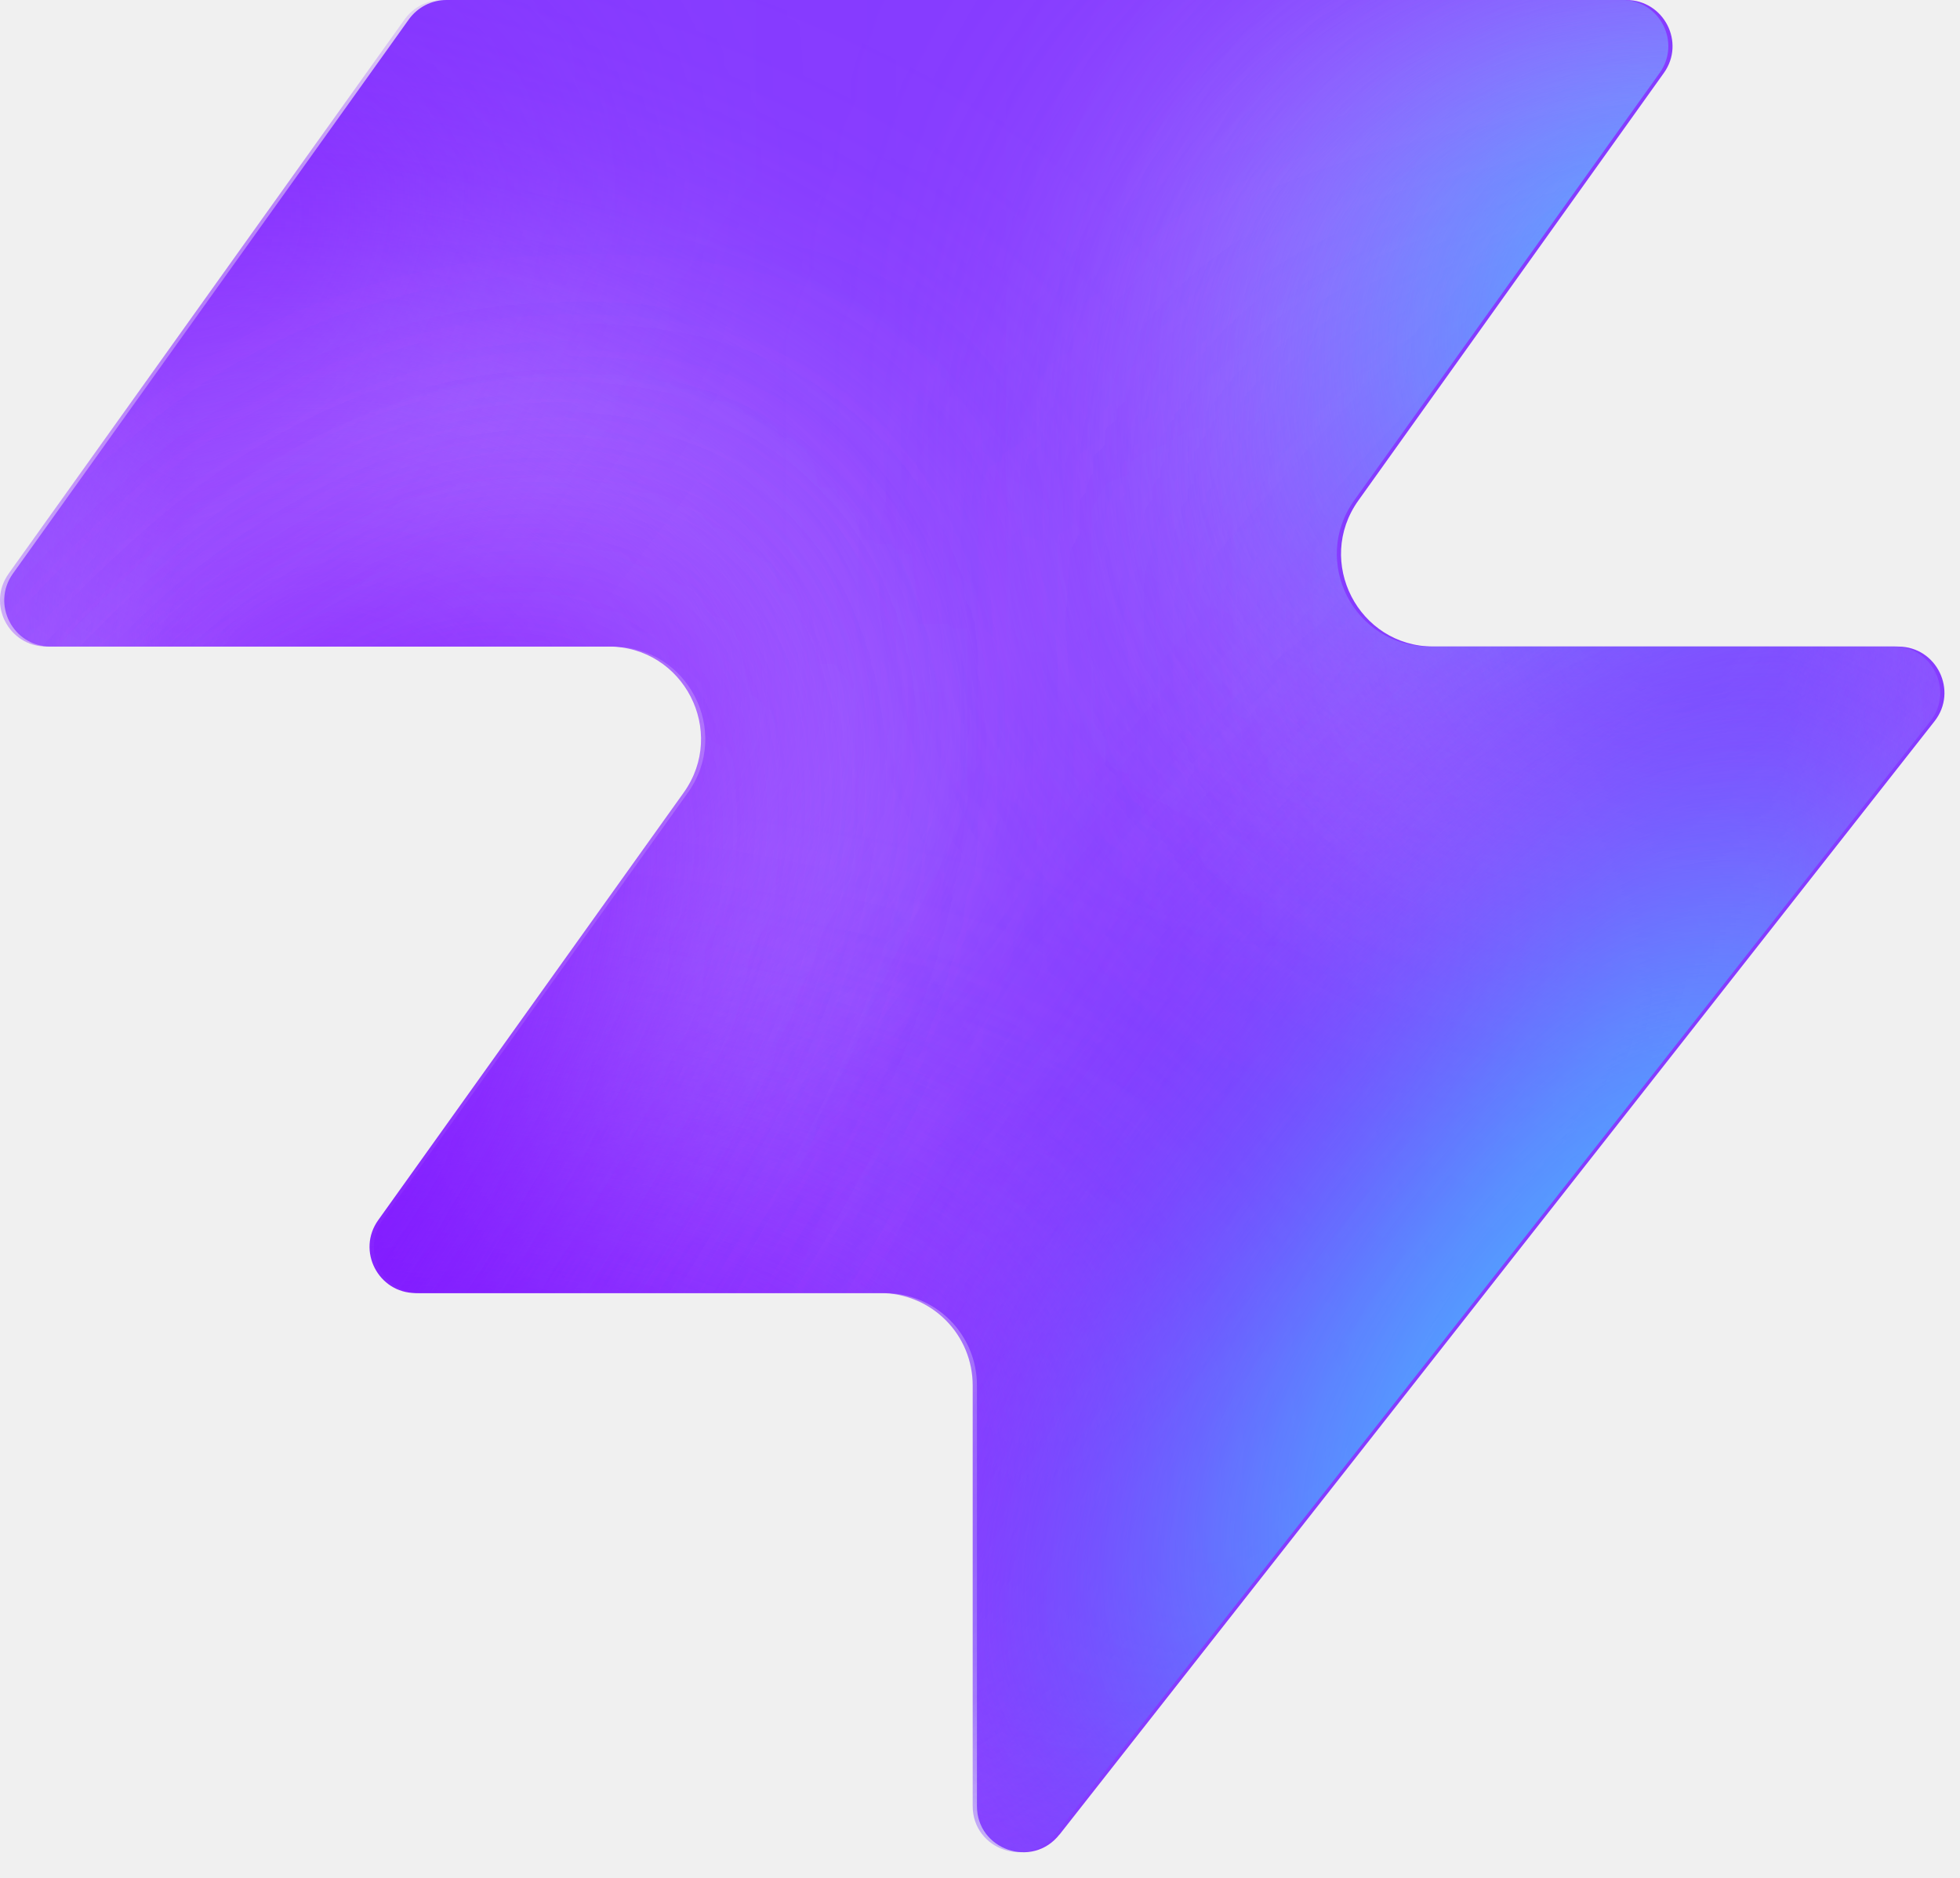
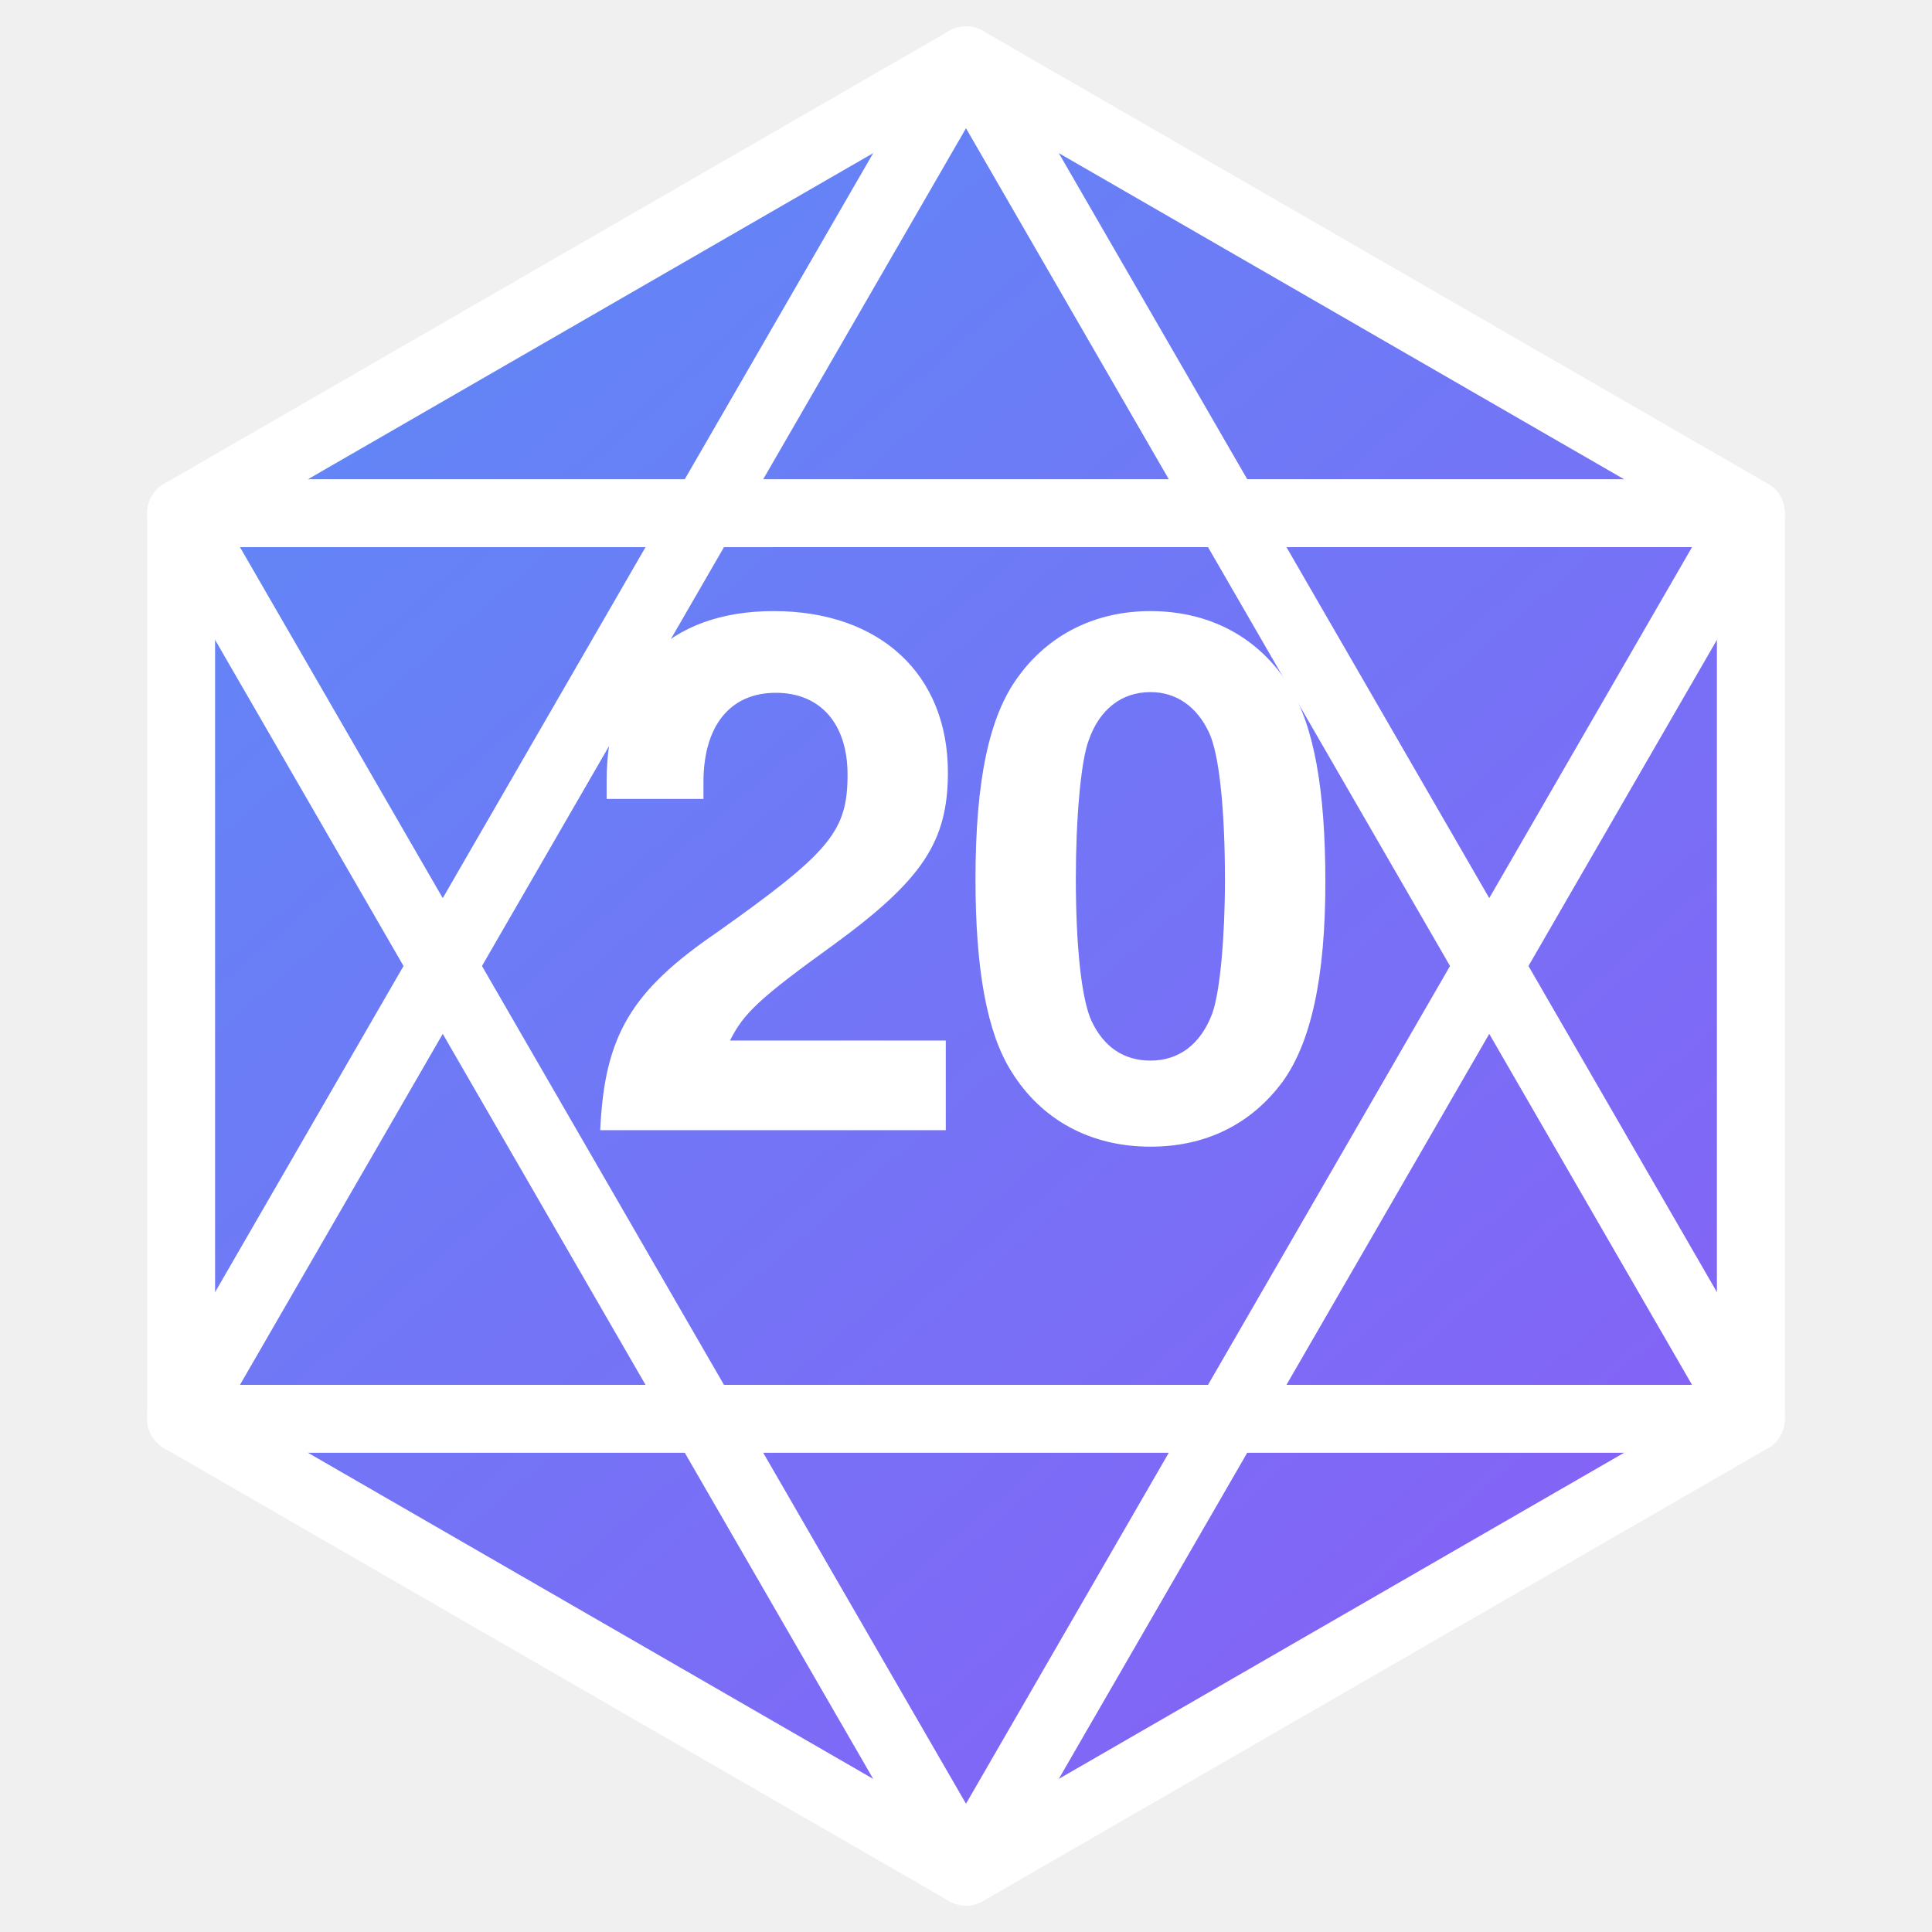
- <svg xmlns="http://www.w3.org/2000/svg" width="48" height="46" fill="none" viewBox="0 0 48 46">
-   <path fill="#863bff" d="M25.946 44.938c-.664.845-2.021.375-2.021-.698V33.937a2.26 2.26 0 0 0-2.262-2.262H10.287c-.92 0-1.456-1.04-.92-1.788l7.48-10.471c1.07-1.497 0-3.578-1.842-3.578H1.237c-.92 0-1.456-1.04-.92-1.788L10.013.474c.214-.297.556-.474.92-.474h28.894c.92 0 1.456 1.04.92 1.788l-7.48 10.471c-1.07 1.498 0 3.579 1.842 3.579h11.377c.943 0 1.473 1.088.89 1.83L25.947 44.94z" style="fill:#863bff;fill:color(display-p3 .525 .23 1);fill-opacity:1" />
-   <mask id="a" width="48" height="46" x="0" y="0" maskUnits="userSpaceOnUse" style="mask-type:alpha">
-     <path fill="#000" d="M25.842 44.938c-.664.844-2.021.375-2.021-.698V33.937a2.26 2.26 0 0 0-2.262-2.262H10.183c-.92 0-1.456-1.04-.92-1.788l7.48-10.471c1.07-1.498 0-3.579-1.842-3.579H1.133c-.92 0-1.456-1.04-.92-1.787L9.91.473c.214-.297.556-.474.92-.474h28.894c.92 0 1.456 1.04.92 1.788l-7.48 10.471c-1.07 1.498 0 3.578 1.842 3.578h11.377c.943 0 1.473 1.088.89 1.832L25.843 44.94z" style="fill:#000;fill-opacity:1" />
-   </mask>
-   <g mask="url(#a)">
-     <g filter="url(#b)">
-       <ellipse cx="5.508" cy="14.704" fill="#ede6ff" rx="5.508" ry="14.704" style="fill:#ede6ff;fill:color(display-p3 .927 .903 1);fill-opacity:1" transform="matrix(.00324 1 1 -.00324 -4.47 31.516)" />
-     </g>
-     <g filter="url(#c)">
-       <ellipse cx="10.399" cy="29.851" fill="#ede6ff" rx="10.399" ry="29.851" style="fill:#ede6ff;fill:color(display-p3 .927 .903 1);fill-opacity:1" transform="matrix(.00324 1 1 -.00324 -39.328 7.883)" />
-     </g>
-     <g filter="url(#d)">
-       <ellipse cx="5.508" cy="30.487" fill="#7e14ff" rx="5.508" ry="30.487" style="fill:#7e14ff;fill:color(display-p3 .492 .077 1);fill-opacity:1" transform="rotate(89.814 -25.913 -14.639)scale(1 -1)" />
-     </g>
-     <g filter="url(#e)">
-       <ellipse cx="5.508" cy="30.599" fill="#7e14ff" rx="5.508" ry="30.599" style="fill:#7e14ff;fill:color(display-p3 .492 .077 1);fill-opacity:1" transform="rotate(89.814 -32.644 -3.334)scale(1 -1)" />
-     </g>
-     <g filter="url(#f)">
-       <ellipse cx="5.508" cy="30.599" fill="#7e14ff" rx="5.508" ry="30.599" style="fill:#7e14ff;fill:color(display-p3 .492 .077 1);fill-opacity:1" transform="matrix(.00324 1 1 -.00324 -34.34 30.47)" />
-     </g>
-     <g filter="url(#g)">
-       <ellipse cx="14.072" cy="22.078" fill="#ede6ff" rx="14.072" ry="22.078" style="fill:#ede6ff;fill:color(display-p3 .927 .903 1);fill-opacity:1" transform="rotate(93.35 24.506 48.493)scale(-1 1)" />
-     </g>
-     <g filter="url(#h)">
-       <ellipse cx="3.47" cy="21.501" fill="#7e14ff" rx="3.47" ry="21.501" style="fill:#7e14ff;fill:color(display-p3 .492 .077 1);fill-opacity:1" transform="rotate(89.009 28.708 47.59)scale(-1 1)" />
-     </g>
-     <g filter="url(#i)">
-       <ellipse cx="3.47" cy="21.501" fill="#7e14ff" rx="3.47" ry="21.501" style="fill:#7e14ff;fill:color(display-p3 .492 .077 1);fill-opacity:1" transform="rotate(89.009 28.708 47.59)scale(-1 1)" />
-     </g>
-     <g filter="url(#j)">
-       <ellipse cx=".387" cy="8.972" fill="#7e14ff" rx="4.407" ry="29.108" style="fill:#7e14ff;fill:color(display-p3 .492 .077 1);fill-opacity:1" transform="rotate(39.51 .387 8.972)" />
-     </g>
-     <g filter="url(#k)">
-       <ellipse cx="47.523" cy="-6.092" fill="#7e14ff" rx="4.407" ry="29.108" style="fill:#7e14ff;fill:color(display-p3 .492 .077 1);fill-opacity:1" transform="rotate(37.892 47.523 -6.092)" />
-     </g>
-     <g filter="url(#l)">
-       <ellipse cx="41.412" cy="6.333" fill="#47bfff" rx="5.971" ry="9.665" style="fill:#47bfff;fill:color(display-p3 .28 .748 1);fill-opacity:1" transform="rotate(37.892 41.412 6.333)" />
-     </g>
-     <g filter="url(#m)">
-       <ellipse cx="-1.879" cy="38.332" fill="#7e14ff" rx="4.407" ry="29.108" style="fill:#7e14ff;fill:color(display-p3 .492 .077 1);fill-opacity:1" transform="rotate(37.892 -1.88 38.332)" />
-     </g>
-     <g filter="url(#n)">
-       <ellipse cx="-1.879" cy="38.332" fill="#7e14ff" rx="4.407" ry="29.108" style="fill:#7e14ff;fill:color(display-p3 .492 .077 1);fill-opacity:1" transform="rotate(37.892 -1.88 38.332)" />
-     </g>
-     <g filter="url(#o)">
-       <ellipse cx="35.651" cy="29.907" fill="#7e14ff" rx="4.407" ry="29.108" style="fill:#7e14ff;fill:color(display-p3 .492 .077 1);fill-opacity:1" transform="rotate(37.892 35.651 29.907)" />
-     </g>
-     <g filter="url(#p)">
-       <ellipse cx="38.418" cy="32.4" fill="#47bfff" rx="5.971" ry="15.297" style="fill:#47bfff;fill:color(display-p3 .28 .748 1);fill-opacity:1" transform="rotate(37.892 38.418 32.4)" />
-     </g>
+ <svg xmlns="http://www.w3.org/2000/svg" viewBox="0 0 512 512">
+   <defs>
+     <linearGradient id="g" x1="48" y1="16" x2="464" y2="496" gradientUnits="userSpaceOnUse">
+       <stop offset="0" stop-color="#5B8DF6" />
+       <stop offset="1" stop-color="#8B5CF6" />
+     </linearGradient>
+   </defs>
+   <g stroke="#fff" stroke-width="18" stroke-linejoin="round" fill="none">
+     <polygon points="256,16 464,136 464,376 256,496 48,376 48,136" fill="url(#g)" />
+     <polygon points="256,16 464,376 48,376" />
+     <polygon points="256,496 48,136 464,136" />
  </g>
-   <defs>
-     <filter id="b" width="60.045" height="41.654" x="-19.77" y="16.149" color-interpolation-filters="sRGB" filterUnits="userSpaceOnUse">
-       <feFlood flood-opacity="0" result="BackgroundImageFix" />
-       <feBlend in="SourceGraphic" in2="BackgroundImageFix" result="shape" />
-       <feGaussianBlur result="effect1_foregroundBlur_2002_17158" stdDeviation="7.659" />
-     </filter>
-     <filter id="c" width="90.34" height="51.437" x="-54.613" y="-7.533" color-interpolation-filters="sRGB" filterUnits="userSpaceOnUse">
-       <feFlood flood-opacity="0" result="BackgroundImageFix" />
-       <feBlend in="SourceGraphic" in2="BackgroundImageFix" result="shape" />
-       <feGaussianBlur result="effect1_foregroundBlur_2002_17158" stdDeviation="7.659" />
-     </filter>
-     <filter id="d" width="79.355" height="29.4" x="-49.64" y="2.03" color-interpolation-filters="sRGB" filterUnits="userSpaceOnUse">
-       <feFlood flood-opacity="0" result="BackgroundImageFix" />
-       <feBlend in="SourceGraphic" in2="BackgroundImageFix" result="shape" />
-       <feGaussianBlur result="effect1_foregroundBlur_2002_17158" stdDeviation="4.596" />
-     </filter>
-     <filter id="e" width="79.579" height="29.4" x="-45.045" y="20.029" color-interpolation-filters="sRGB" filterUnits="userSpaceOnUse">
-       <feFlood flood-opacity="0" result="BackgroundImageFix" />
-       <feBlend in="SourceGraphic" in2="BackgroundImageFix" result="shape" />
-       <feGaussianBlur result="effect1_foregroundBlur_2002_17158" stdDeviation="4.596" />
-     </filter>
-     <filter id="f" width="79.579" height="29.4" x="-43.513" y="21.178" color-interpolation-filters="sRGB" filterUnits="userSpaceOnUse">
-       <feFlood flood-opacity="0" result="BackgroundImageFix" />
-       <feBlend in="SourceGraphic" in2="BackgroundImageFix" result="shape" />
-       <feGaussianBlur result="effect1_foregroundBlur_2002_17158" stdDeviation="4.596" />
-     </filter>
-     <filter id="g" width="74.749" height="58.852" x="15.756" y="-17.901" color-interpolation-filters="sRGB" filterUnits="userSpaceOnUse">
-       <feFlood flood-opacity="0" result="BackgroundImageFix" />
-       <feBlend in="SourceGraphic" in2="BackgroundImageFix" result="shape" />
-       <feGaussianBlur result="effect1_foregroundBlur_2002_17158" stdDeviation="7.659" />
-     </filter>
-     <filter id="h" width="61.377" height="25.362" x="23.548" y="2.284" color-interpolation-filters="sRGB" filterUnits="userSpaceOnUse">
-       <feFlood flood-opacity="0" result="BackgroundImageFix" />
-       <feBlend in="SourceGraphic" in2="BackgroundImageFix" result="shape" />
-       <feGaussianBlur result="effect1_foregroundBlur_2002_17158" stdDeviation="4.596" />
-     </filter>
-     <filter id="i" width="61.377" height="25.362" x="23.548" y="2.284" color-interpolation-filters="sRGB" filterUnits="userSpaceOnUse">
-       <feFlood flood-opacity="0" result="BackgroundImageFix" />
-       <feBlend in="SourceGraphic" in2="BackgroundImageFix" result="shape" />
-       <feGaussianBlur result="effect1_foregroundBlur_2002_17158" stdDeviation="4.596" />
-     </filter>
-     <filter id="j" width="56.045" height="63.649" x="-27.636" y="-22.853" color-interpolation-filters="sRGB" filterUnits="userSpaceOnUse">
-       <feFlood flood-opacity="0" result="BackgroundImageFix" />
-       <feBlend in="SourceGraphic" in2="BackgroundImageFix" result="shape" />
-       <feGaussianBlur result="effect1_foregroundBlur_2002_17158" stdDeviation="4.596" />
-     </filter>
-     <filter id="k" width="54.814" height="64.646" x="20.116" y="-38.415" color-interpolation-filters="sRGB" filterUnits="userSpaceOnUse">
-       <feFlood flood-opacity="0" result="BackgroundImageFix" />
-       <feBlend in="SourceGraphic" in2="BackgroundImageFix" result="shape" />
-       <feGaussianBlur result="effect1_foregroundBlur_2002_17158" stdDeviation="4.596" />
-     </filter>
-     <filter id="l" width="33.541" height="35.313" x="24.641" y="-11.323" color-interpolation-filters="sRGB" filterUnits="userSpaceOnUse">
-       <feFlood flood-opacity="0" result="BackgroundImageFix" />
-       <feBlend in="SourceGraphic" in2="BackgroundImageFix" result="shape" />
-       <feGaussianBlur result="effect1_foregroundBlur_2002_17158" stdDeviation="4.596" />
-     </filter>
-     <filter id="m" width="54.814" height="64.646" x="-29.286" y="6.009" color-interpolation-filters="sRGB" filterUnits="userSpaceOnUse">
-       <feFlood flood-opacity="0" result="BackgroundImageFix" />
-       <feBlend in="SourceGraphic" in2="BackgroundImageFix" result="shape" />
-       <feGaussianBlur result="effect1_foregroundBlur_2002_17158" stdDeviation="4.596" />
-     </filter>
-     <filter id="n" width="54.814" height="64.646" x="-29.286" y="6.009" color-interpolation-filters="sRGB" filterUnits="userSpaceOnUse">
-       <feFlood flood-opacity="0" result="BackgroundImageFix" />
-       <feBlend in="SourceGraphic" in2="BackgroundImageFix" result="shape" />
-       <feGaussianBlur result="effect1_foregroundBlur_2002_17158" stdDeviation="4.596" />
-     </filter>
-     <filter id="o" width="54.814" height="64.646" x="8.244" y="-2.416" color-interpolation-filters="sRGB" filterUnits="userSpaceOnUse">
-       <feFlood flood-opacity="0" result="BackgroundImageFix" />
-       <feBlend in="SourceGraphic" in2="BackgroundImageFix" result="shape" />
-       <feGaussianBlur result="effect1_foregroundBlur_2002_17158" stdDeviation="4.596" />
-     </filter>
-     <filter id="p" width="39.409" height="43.623" x="18.713" y="10.588" color-interpolation-filters="sRGB" filterUnits="userSpaceOnUse">
-       <feFlood flood-opacity="0" result="BackgroundImageFix" />
-       <feBlend in="SourceGraphic" in2="BackgroundImageFix" result="shape" />
-       <feGaussianBlur result="effect1_foregroundBlur_2002_17158" stdDeviation="4.596" />
-     </filter>
-   </defs>
+   <text x="256" y="256" text-anchor="middle" dominant-baseline="central" font-family="-apple-system,BlinkMacSystemFont,'Segoe UI',Helvetica,Arial,sans-serif" font-weight="800" font-size="190" fill="#fff" letter-spacing="-6">20</text>
</svg>
